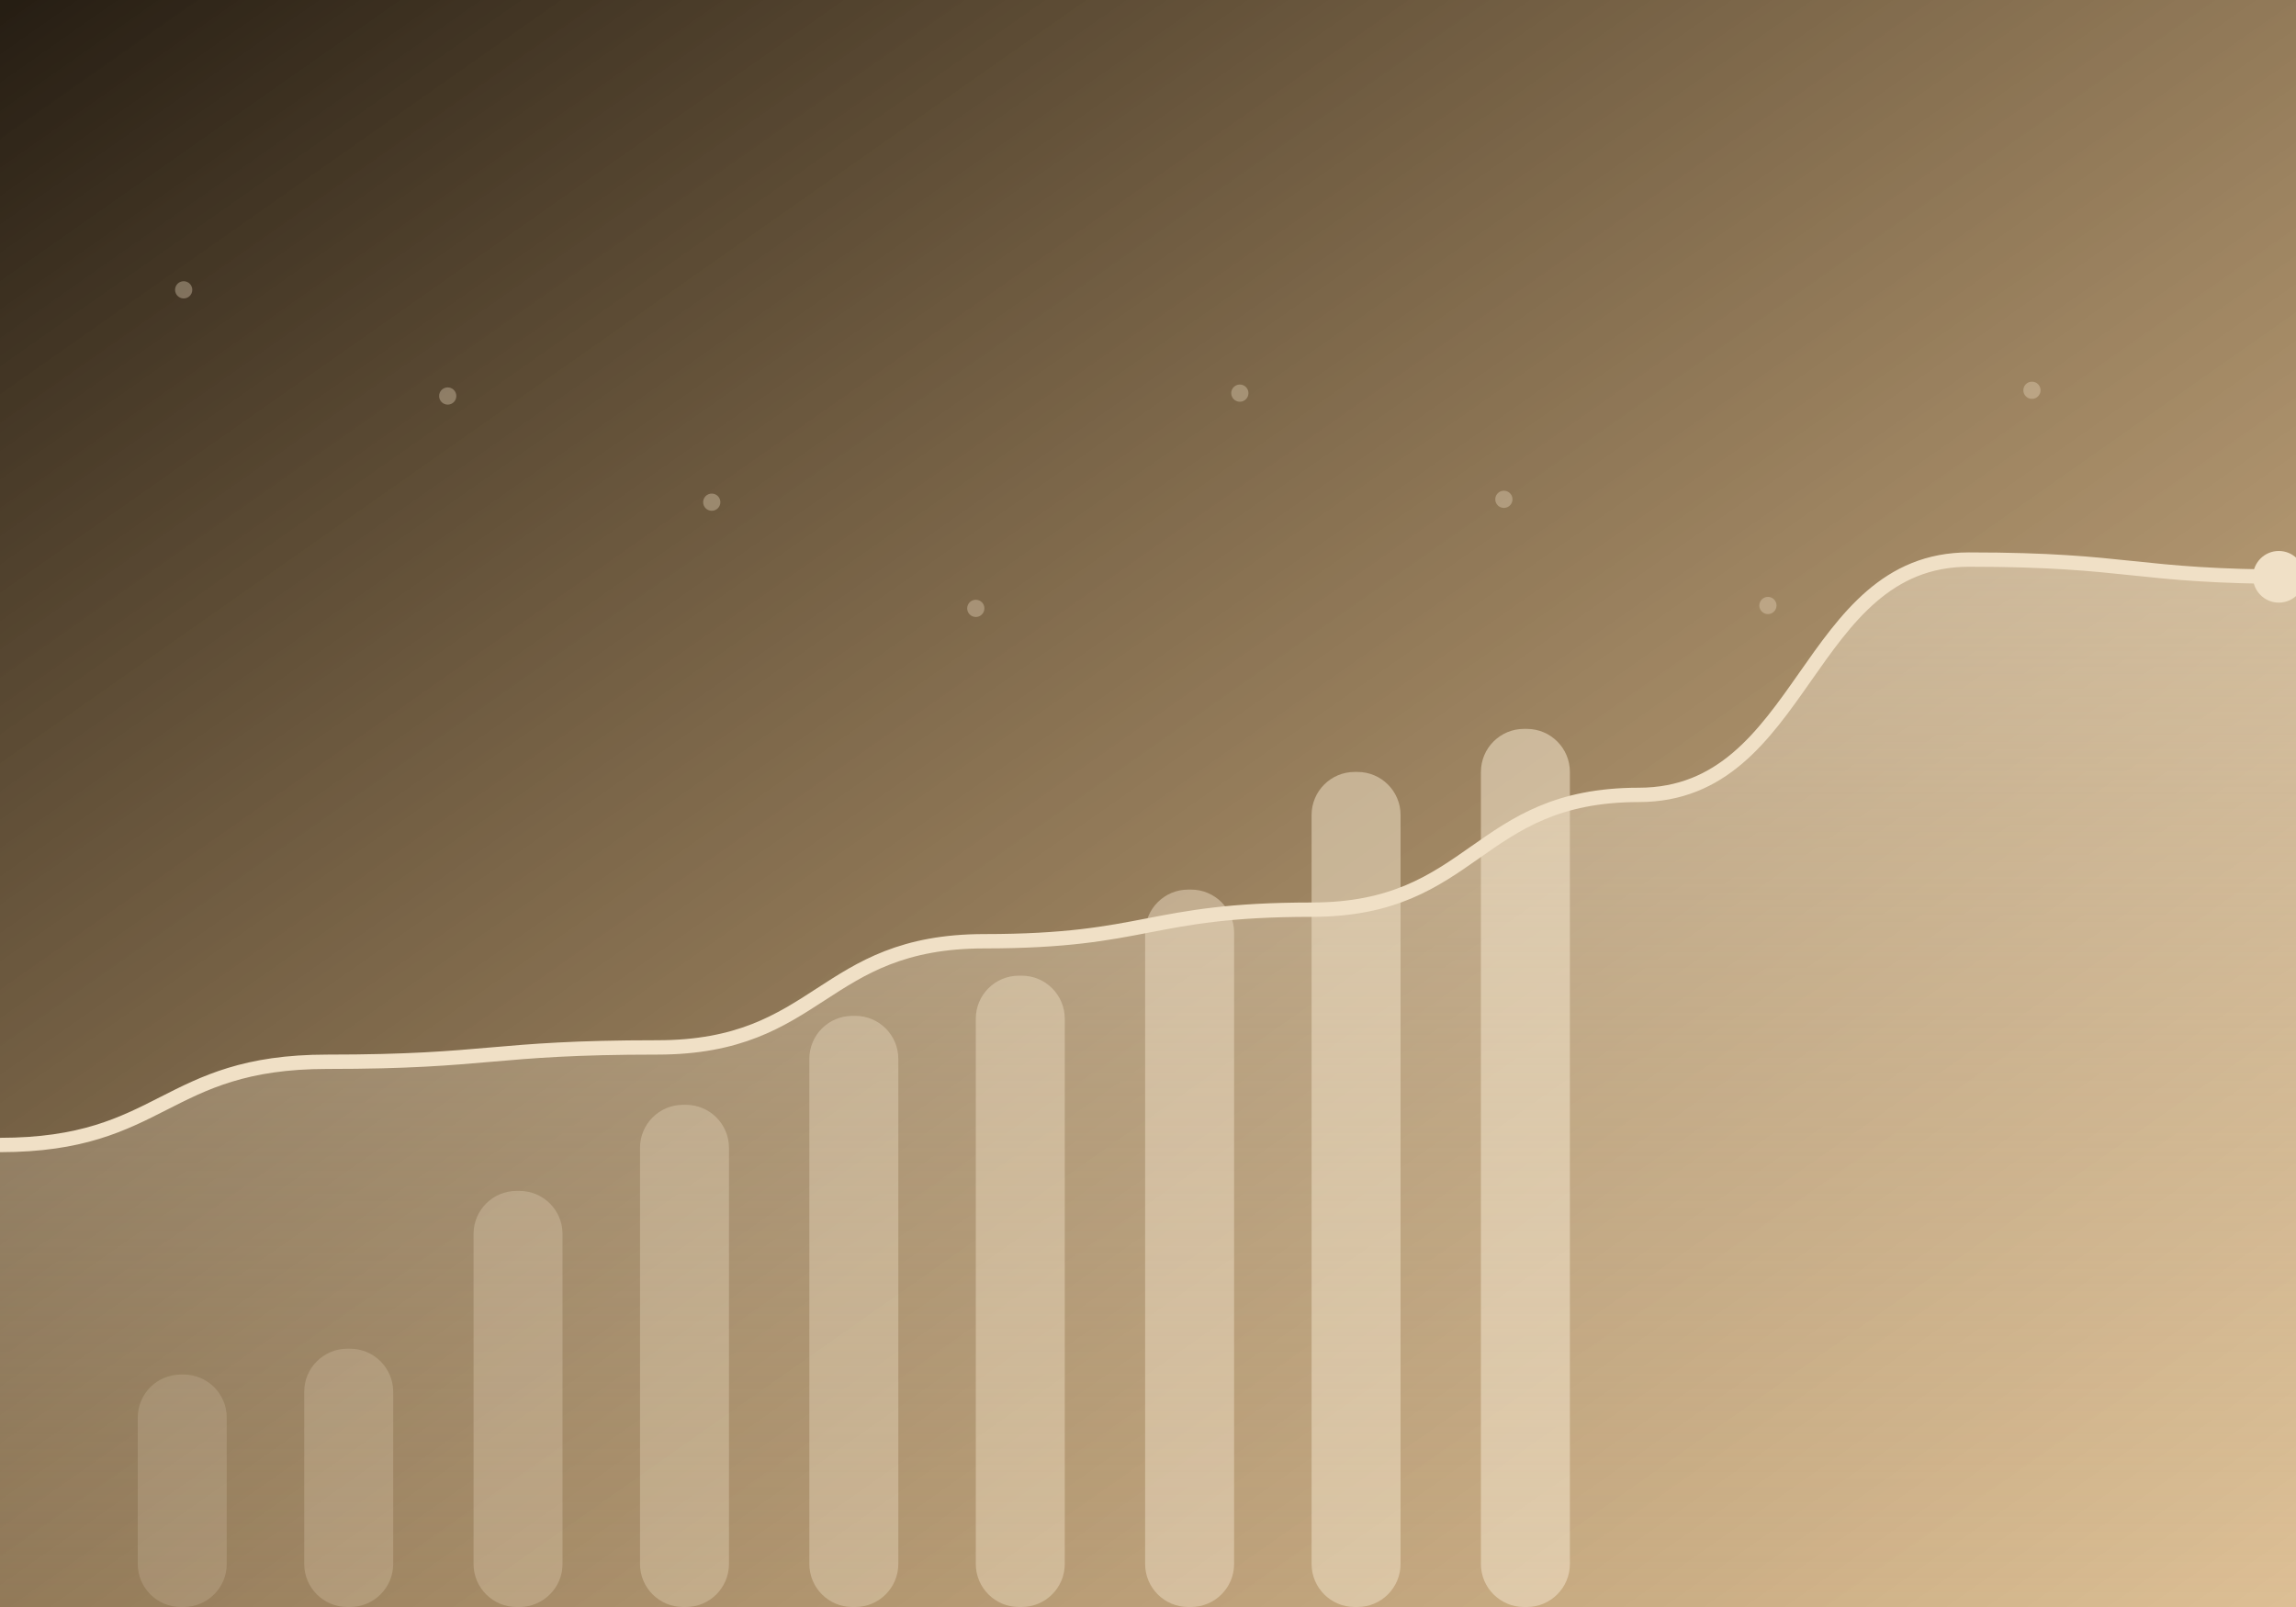
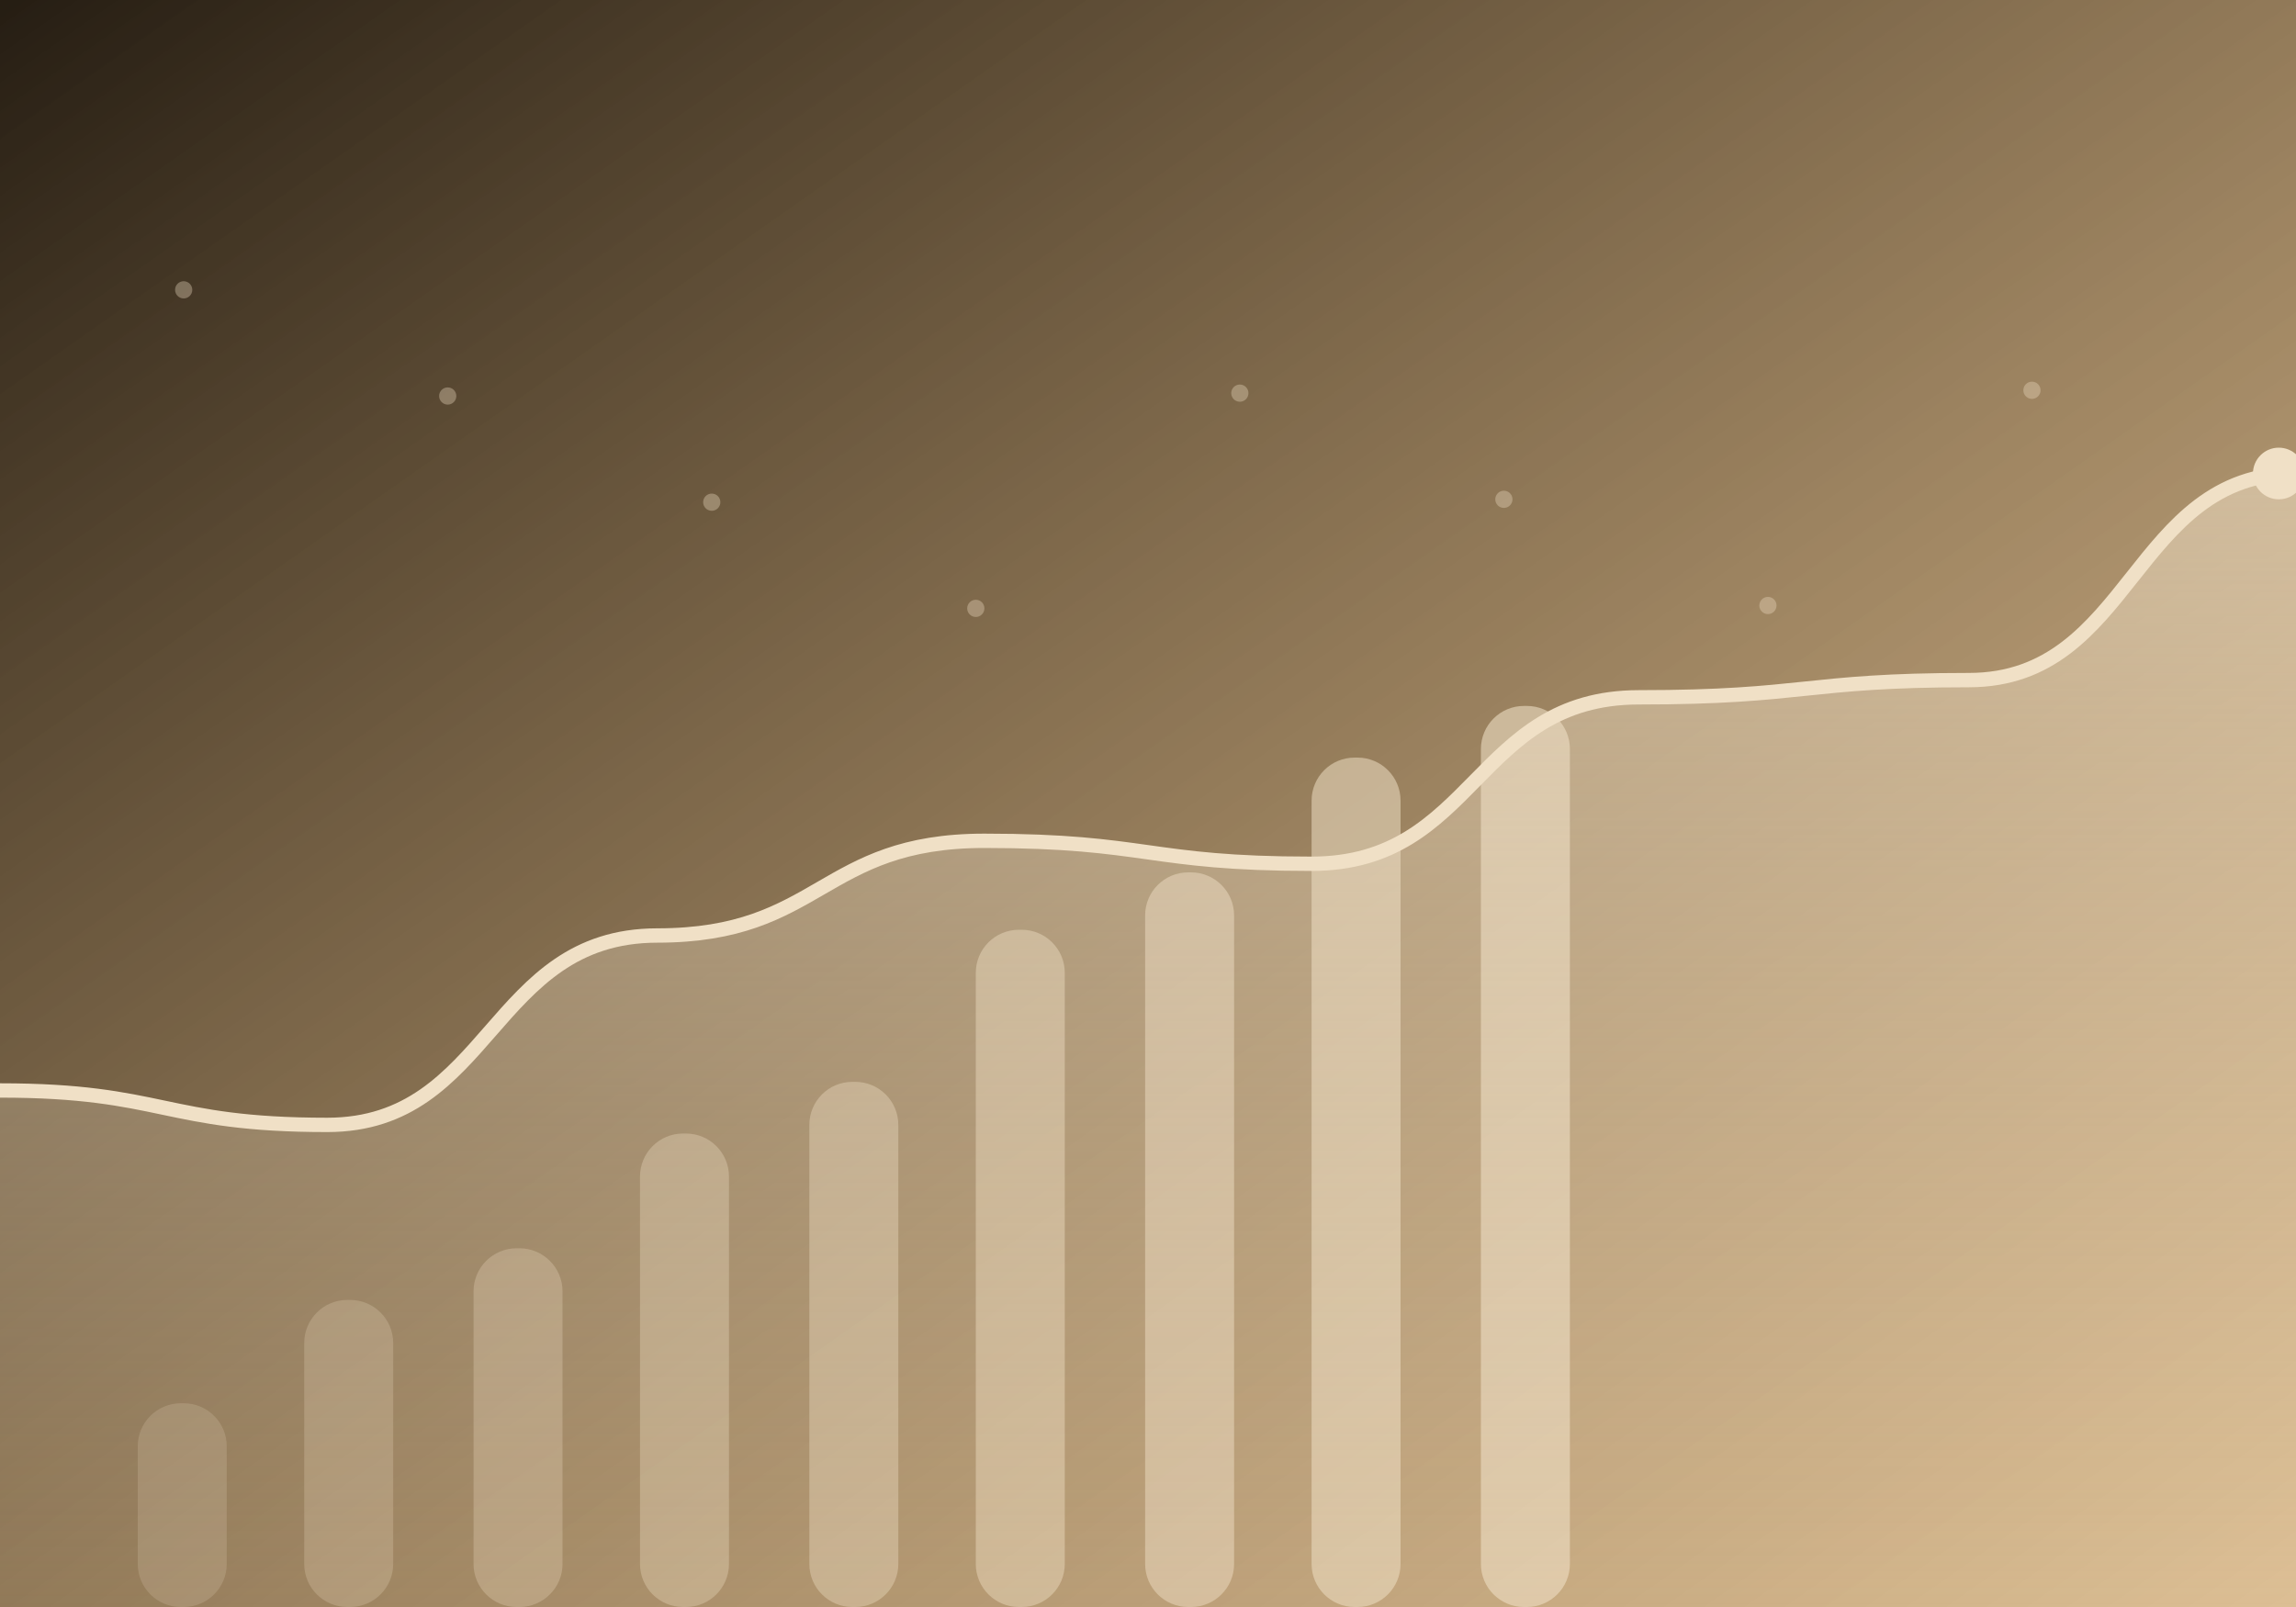
<svg xmlns="http://www.w3.org/2000/svg" viewBox="0 0 800 560" width="800" height="560">
  <defs>
    <linearGradient id="g" x1="0" y1="0" x2="1" y2="1">
      <stop offset="0" stop-color="#241C12" />
      <stop offset="1" stop-color="#C08A3E" stop-opacity=".55" />
    </linearGradient>
    <linearGradient id="a" x1="0" y1="0" x2="0" y2="1">
      <stop offset="0" stop-color="#F0E0C6" stop-opacity=".55" />
      <stop offset="1" stop-color="#F0E0C6" stop-opacity="0" />
    </linearGradient>
  </defs>
  <rect width="800" height="560" fill="url(#g)" />
-   <rect x="48" y="479" width="31" height="81" rx="15" fill="#F0E0C6" opacity="0.18" />
-   <rect x="106" y="470" width="31" height="90" rx="15" fill="#F0E0C6" opacity="0.23" />
-   <rect x="165" y="415" width="31" height="145" rx="15" fill="#F0E0C6" opacity="0.28" />
-   <rect x="223" y="385" width="31" height="175" rx="15" fill="#F0E0C6" opacity="0.33" />
-   <rect x="282" y="354" width="31" height="206" rx="15" fill="#F0E0C6" opacity="0.38" />
-   <rect x="340" y="340" width="31" height="220" rx="15" fill="#F0E0C6" opacity="0.43" />
-   <rect x="399" y="310" width="31" height="250" rx="15" fill="#F0E0C6" opacity="0.48" />
-   <rect x="457" y="269" width="31" height="291" rx="15" fill="#F0E0C6" opacity="0.53" />
-   <rect x="516" y="254" width="31" height="306" rx="15" fill="#F0E0C6" opacity="0.58" />
+   <rect x="48" y="489" width="31" height="71" rx="15" fill="#F0E0C6" opacity="0.18" />
+   <rect x="106" y="453" width="31" height="107" rx="15" fill="#F0E0C6" opacity="0.23" />
+   <rect x="165" y="435" width="31" height="125" rx="15" fill="#F0E0C6" opacity="0.28" />
+   <rect x="223" y="395" width="31" height="165" rx="15" fill="#F0E0C6" opacity="0.33" />
+   <rect x="282" y="377" width="31" height="183" rx="15" fill="#F0E0C6" opacity="0.38" />
+   <rect x="340" y="324" width="31" height="236" rx="15" fill="#F0E0C6" opacity="0.43" />
+   <rect x="399" y="304" width="31" height="256" rx="15" fill="#F0E0C6" opacity="0.48" />
+   <rect x="457" y="264" width="31" height="296" rx="15" fill="#F0E0C6" opacity="0.53" />
+   <rect x="516" y="246" width="31" height="314" rx="15" fill="#F0E0C6" opacity="0.58" />
  <circle cx="64" cy="101" r="3" fill="#F0E0C6" opacity=".35" />
  <circle cx="156" cy="138" r="3" fill="#F0E0C6" opacity=".35" />
  <circle cx="248" cy="175" r="3" fill="#F0E0C6" opacity=".35" />
  <circle cx="340" cy="212" r="3" fill="#F0E0C6" opacity=".35" />
  <circle cx="432" cy="137" r="3" fill="#F0E0C6" opacity=".35" />
  <circle cx="524" cy="174" r="3" fill="#F0E0C6" opacity=".35" />
  <circle cx="616" cy="211" r="3" fill="#F0E0C6" opacity=".35" />
  <circle cx="708" cy="136" r="3" fill="#F0E0C6" opacity=".35" />
-   <path d="M0,399 C57,399 57,370 114,370 C171,370 171,365 229,365 C286,365 286,328 343,328 C400,328 400,317 457,317 C514,317 514,277 571,277 C629,277 629,195 686,195 C743,195 743,201 800,201 L800,560 L0,560 Z" fill="url(#a)" />
-   <path d="M0,399 C57,399 57,370 114,370 C171,370 171,365 229,365 C286,365 286,328 343,328 C400,328 400,317 457,317 C514,317 514,277 571,277 C629,277 629,195 686,195 C743,195 743,201 800,201" fill="none" stroke="#F0E0C6" stroke-width="5" stroke-linecap="round" />
-   <circle cx="794" cy="201" r="9" fill="#F0E0C6" />
+   <path d="M0,380 C57,380 57,392 114,392 C171,392 171,326 229,326 C286,326 286,293 343,293 C400,293 400,301 457,301 C514,301 514,243 571,243 C629,243 629,237 686,237 C743,237 743,165 800,165 L800,560 L0,560 Z" fill="url(#a)" />
+   <path d="M0,380 C57,380 57,392 114,392 C171,392 171,326 229,326 C286,326 286,293 343,293 C400,293 400,301 457,301 C514,301 514,243 571,243 C629,243 629,237 686,237 C743,237 743,165 800,165" fill="none" stroke="#F0E0C6" stroke-width="5" stroke-linecap="round" />
+   <circle cx="794" cy="165" r="9" fill="#F0E0C6" />
</svg>
